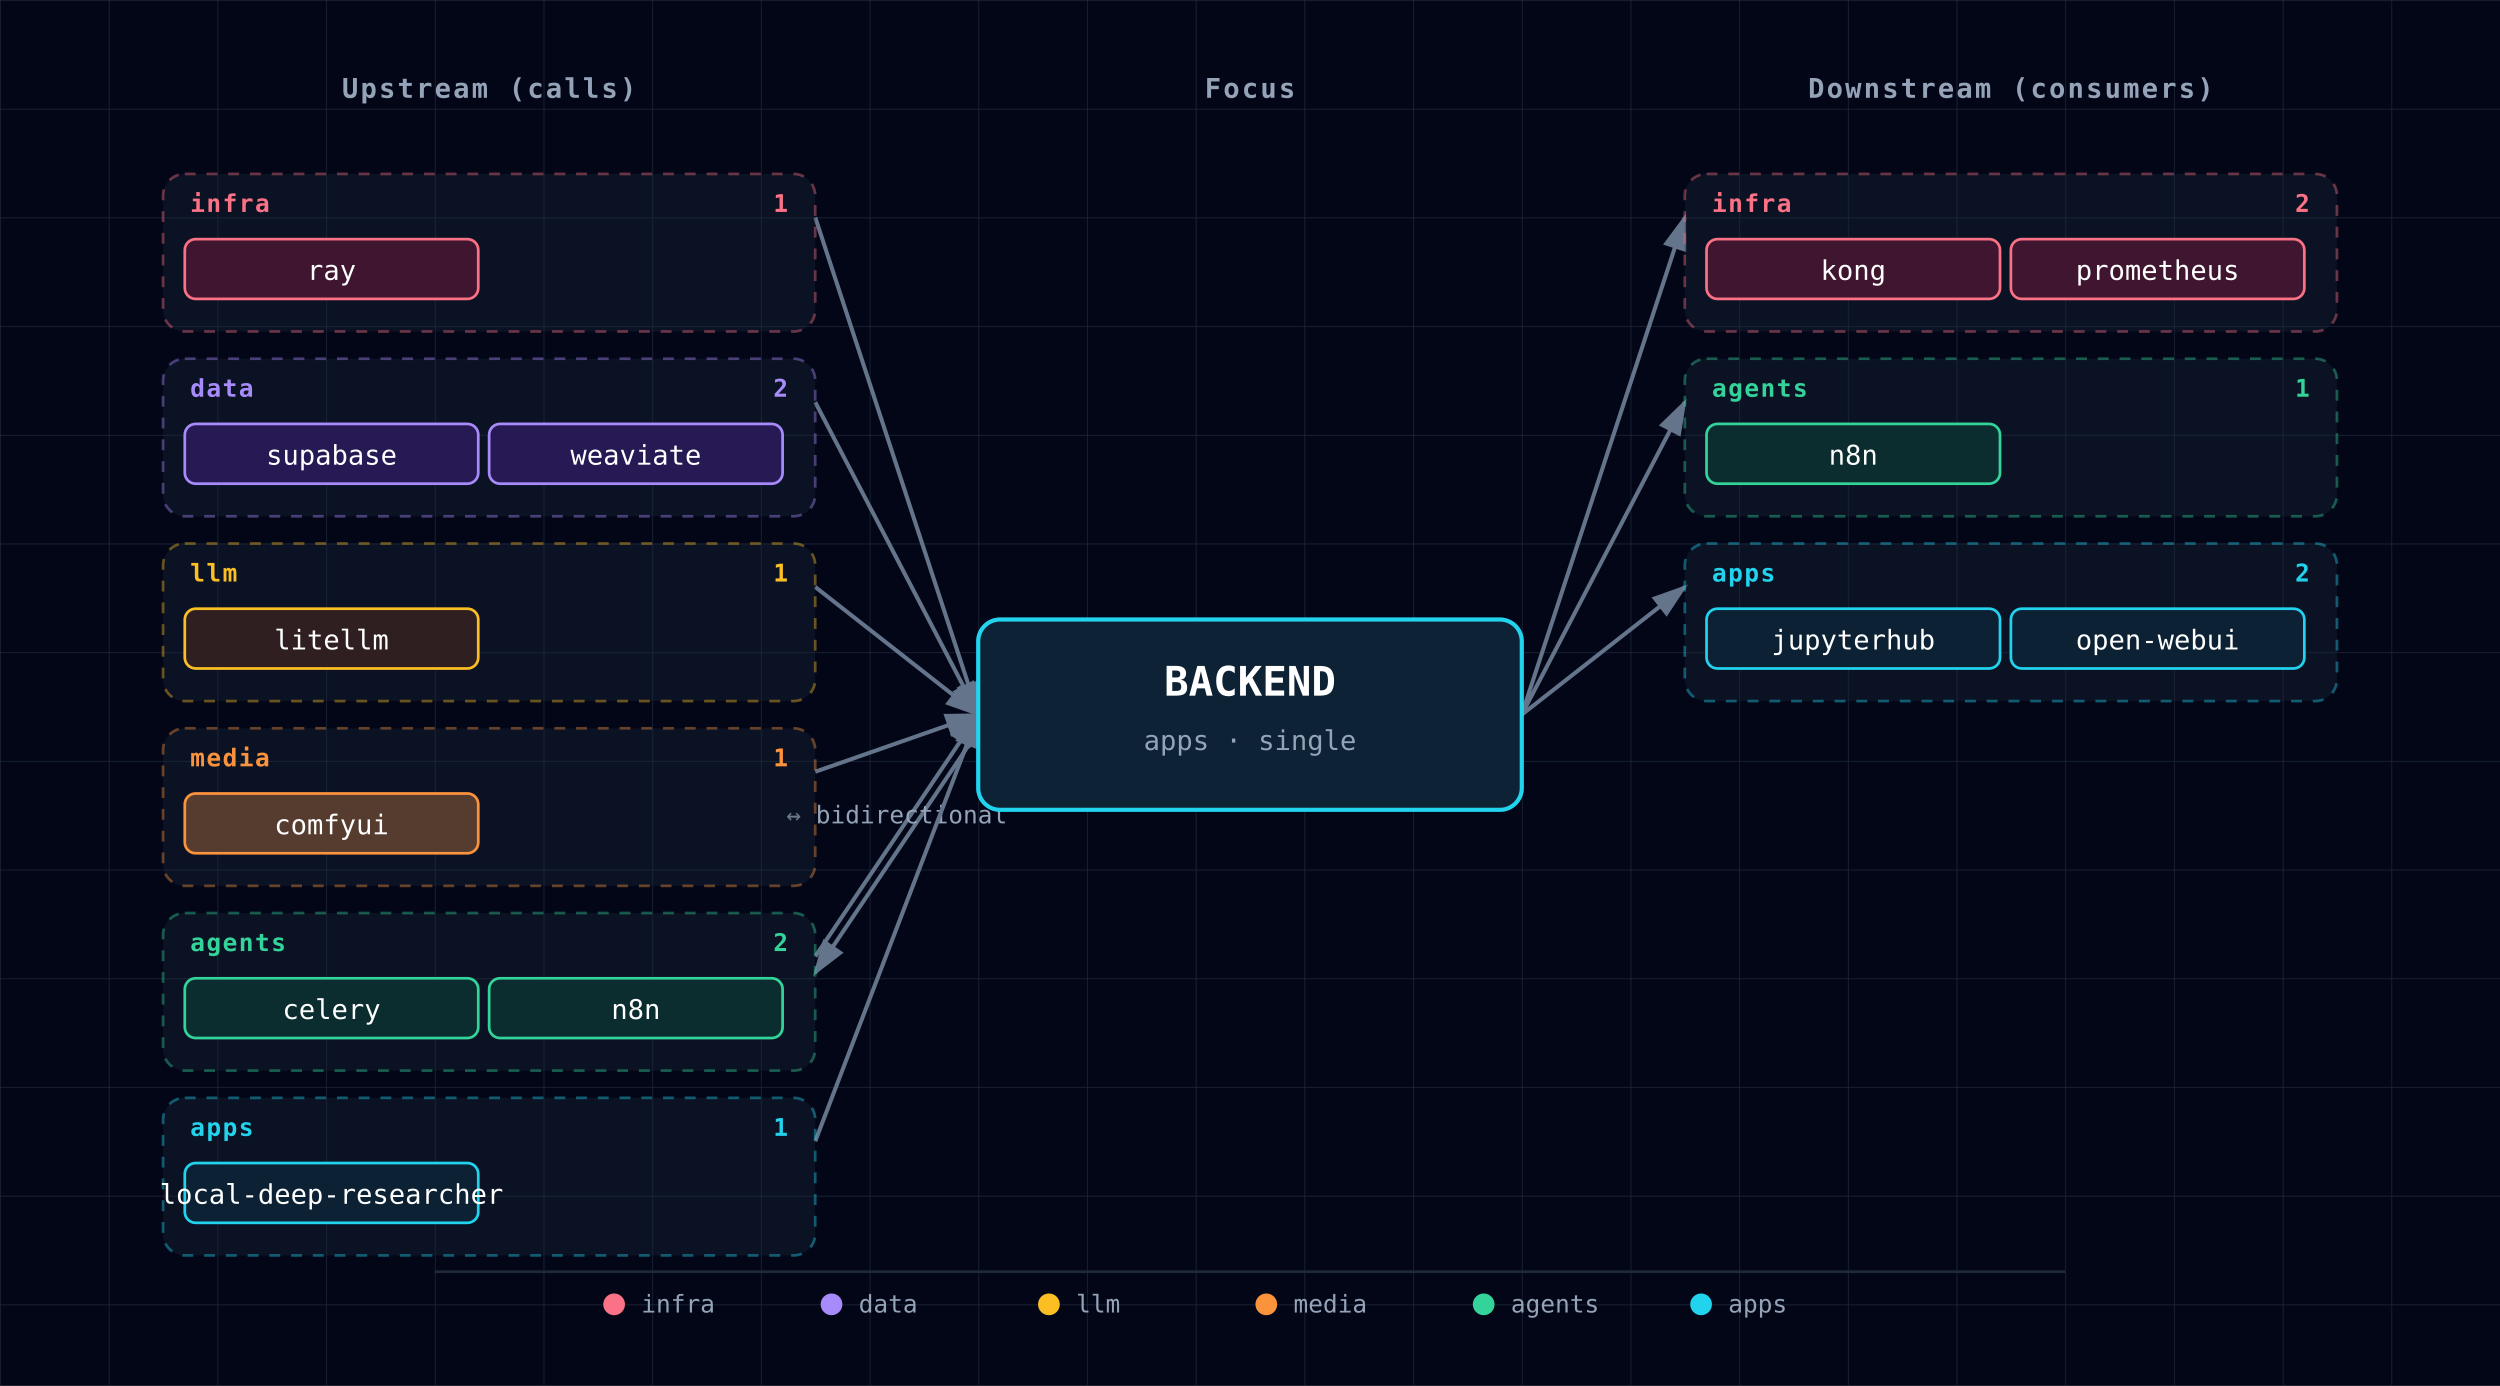
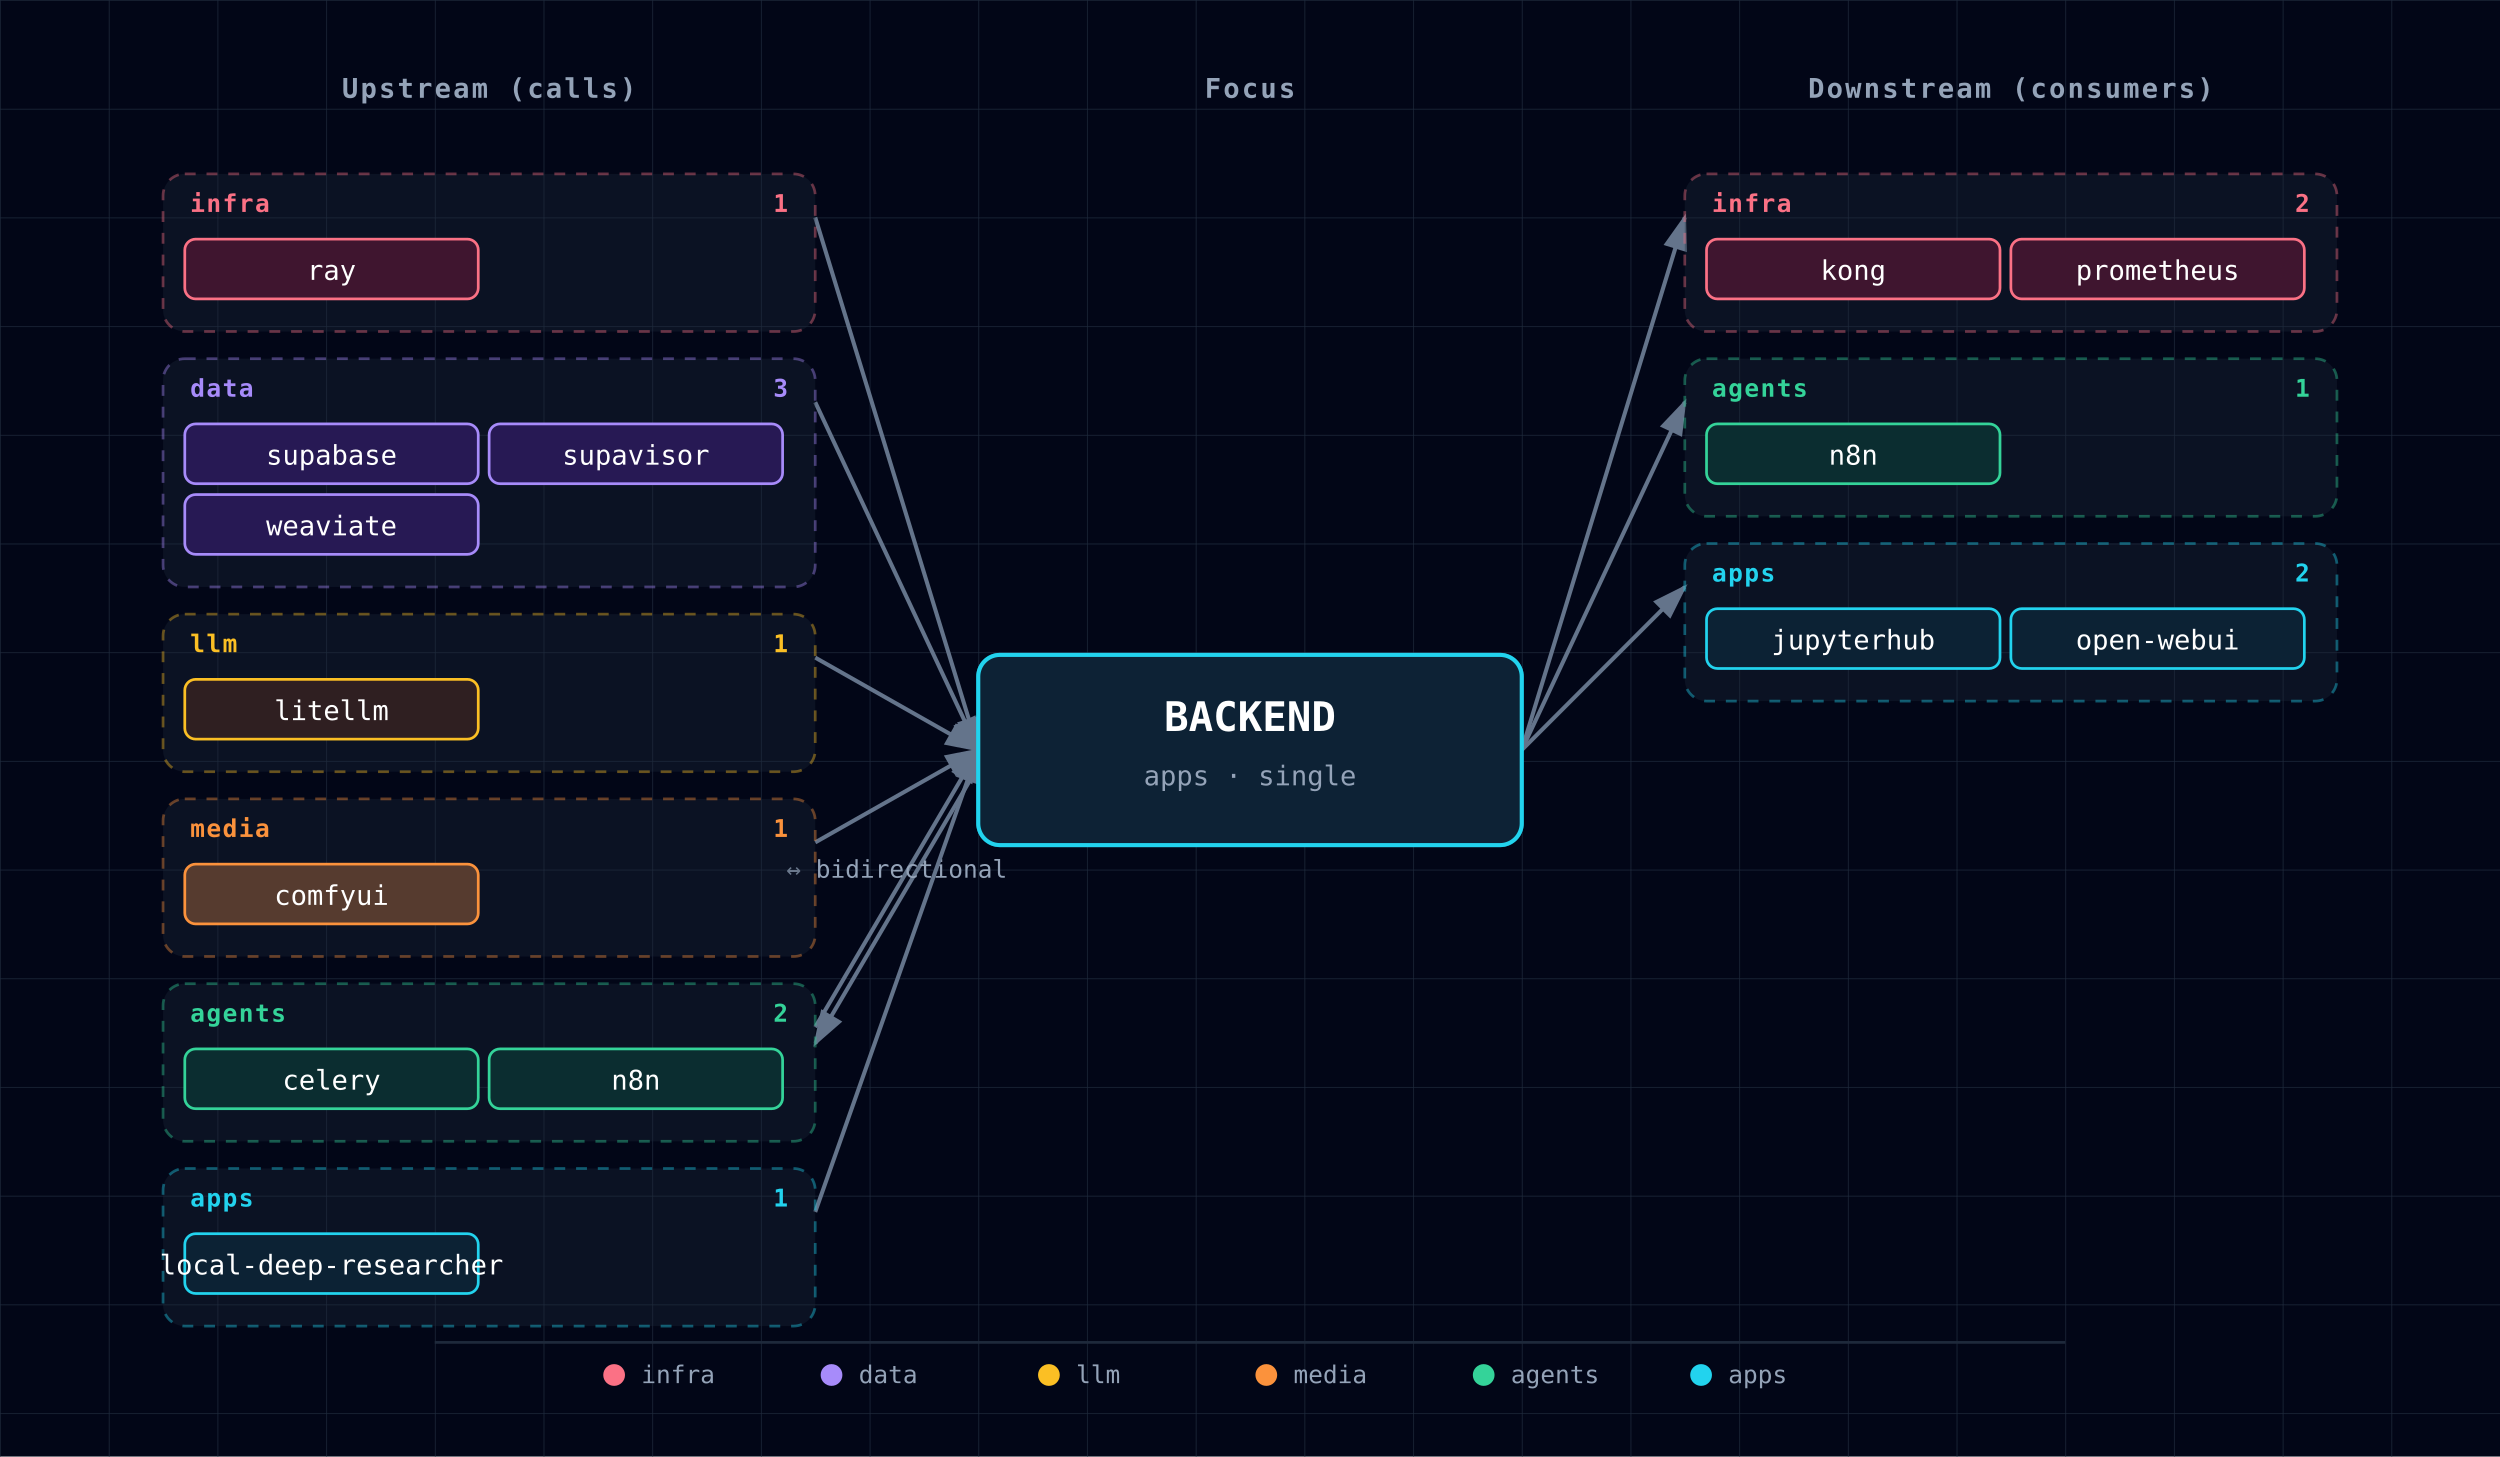
- <svg xmlns="http://www.w3.org/2000/svg" viewBox="0 0 920 510" font-family="'JetBrains Mono', 'Fira Code', Menlo, Consolas, monospace">
+ <svg xmlns="http://www.w3.org/2000/svg" viewBox="0 0 920 536" font-family="'JetBrains Mono', 'Fira Code', Menlo, Consolas, monospace">
  <defs>
    <pattern id="grid" width="40" height="40" patternUnits="userSpaceOnUse">
      <path d="M 40 0 L 0 0 0 40" fill="none" stroke="#1e293b" stroke-width="0.5" />
    </pattern>
    <marker id="arrowhead" markerWidth="9" markerHeight="6" refX="8" refY="3" orient="auto">
      <polygon points="0 0, 9 3, 0 6" fill="#64748b" />
    </marker>
    <filter id="focus-glow" x="-50%" y="-50%" width="200%" height="200%">
      <feGaussianBlur in="SourceAlpha" stdDeviation="6" />
      <feFlood flood-color="#22d3ee" flood-opacity="0.6" />
      <feComposite in2="SourceAlpha" operator="in" />
      <feMerge>
        <feMergeNode />
        <feMergeNode in="SourceGraphic" />
      </feMerge>
    </filter>
  </defs>
-   <rect width="920" height="510" fill="#020617" />
-   <rect width="920" height="510" fill="url(#grid)" />
+   <rect width="920" height="536" fill="#020617" />
+   <rect width="920" height="536" fill="url(#grid)" />
  <text x="180" y="36" fill="#94a3b8" font-size="10" font-weight="600" text-anchor="middle" letter-spacing="0.08em">Upstream (calls)</text>
  <text x="460" y="36" fill="#94a3b8" font-size="10" font-weight="600" text-anchor="middle" letter-spacing="0.08em">Focus</text>
  <text x="740" y="36" fill="#94a3b8" font-size="10" font-weight="600" text-anchor="middle" letter-spacing="0.08em">Downstream (consumers)</text>
-   <line x1="300" y1="80" x2="360" y2="263" stroke="#64748b" stroke-width="1.5" marker-end="url(#arrowhead)" />
-   <line x1="300" y1="148" x2="360" y2="263" stroke="#64748b" stroke-width="1.5" marker-end="url(#arrowhead)" />
-   <line x1="300" y1="216" x2="360" y2="263" stroke="#64748b" stroke-width="1.5" marker-end="url(#arrowhead)" />
-   <line x1="300" y1="284" x2="360" y2="263" stroke="#64748b" stroke-width="1.5" marker-end="url(#arrowhead)" />
-   <line x1="300" y1="352" x2="360" y2="263" stroke="#64748b" stroke-width="1.5" marker-end="url(#arrowhead)" />
-   <line x1="360" y1="269" x2="300" y2="358" stroke="#64748b" stroke-width="1.5" marker-end="url(#arrowhead)" />
-   <text x="330" y="303" fill="#94a3b8" font-size="9" text-anchor="middle">↔ bidirectional</text>
-   <line x1="300" y1="420" x2="360" y2="263" stroke="#64748b" stroke-width="1.5" marker-end="url(#arrowhead)" />
-   <line x1="560" y1="263" x2="620" y2="80" stroke="#64748b" stroke-width="1.5" marker-end="url(#arrowhead)" />
-   <line x1="560" y1="263" x2="620" y2="148" stroke="#64748b" stroke-width="1.5" marker-end="url(#arrowhead)" />
-   <line x1="560" y1="263" x2="620" y2="216" stroke="#64748b" stroke-width="1.5" marker-end="url(#arrowhead)" />
+   <line x1="300" y1="80" x2="360" y2="276" stroke="#64748b" stroke-width="1.5" marker-end="url(#arrowhead)" />
+   <line x1="300" y1="148" x2="360" y2="276" stroke="#64748b" stroke-width="1.5" marker-end="url(#arrowhead)" />
+   <line x1="300" y1="242" x2="360" y2="276" stroke="#64748b" stroke-width="1.5" marker-end="url(#arrowhead)" />
+   <line x1="300" y1="310" x2="360" y2="276" stroke="#64748b" stroke-width="1.5" marker-end="url(#arrowhead)" />
+   <line x1="300" y1="378" x2="360" y2="276" stroke="#64748b" stroke-width="1.5" marker-end="url(#arrowhead)" />
+   <line x1="360" y1="282" x2="300" y2="384" stroke="#64748b" stroke-width="1.5" marker-end="url(#arrowhead)" />
+   <text x="330" y="323" fill="#94a3b8" font-size="9" text-anchor="middle">↔ bidirectional</text>
+   <line x1="300" y1="446" x2="360" y2="276" stroke="#64748b" stroke-width="1.5" marker-end="url(#arrowhead)" />
+   <line x1="560" y1="276" x2="620" y2="80" stroke="#64748b" stroke-width="1.5" marker-end="url(#arrowhead)" />
+   <line x1="560" y1="276" x2="620" y2="148" stroke="#64748b" stroke-width="1.5" marker-end="url(#arrowhead)" />
+   <line x1="560" y1="276" x2="620" y2="216" stroke="#64748b" stroke-width="1.5" marker-end="url(#arrowhead)" />
  <g>
    <g class="cluster">
      <rect x="60" y="64" width="240" height="58" rx="8" fill="rgba(30,41,59,0.35)" stroke="#fb7185" stroke-width="1" stroke-dasharray="4,4" stroke-opacity="0.4" />
      <text x="70" y="78" fill="#fb7185" font-size="9" font-weight="700" text-anchor="start" style="letter-spacing:0.06em;text-transform:uppercase;">infra</text>
      <text x="290" y="78" fill="#fb7185" font-size="9" font-weight="600" text-anchor="end">1</text>
    </g>
    <g>
      <rect x="68" y="88" width="108" height="22" rx="4" fill="#0f172a" />
      <rect x="68" y="88" width="108" height="22" rx="4" fill="rgba(136, 19, 55, 0.4)" stroke="#fb7185" stroke-width="1" />
      <text x="122" y="103" fill="white" font-size="10" text-anchor="middle">ray</text>
    </g>
    <g class="cluster">
-       <rect x="60" y="132" width="240" height="58" rx="8" fill="rgba(30,41,59,0.35)" stroke="#a78bfa" stroke-width="1" stroke-dasharray="4,4" stroke-opacity="0.4" />
+       <rect x="60" y="132" width="240" height="84" rx="8" fill="rgba(30,41,59,0.35)" stroke="#a78bfa" stroke-width="1" stroke-dasharray="4,4" stroke-opacity="0.4" />
      <text x="70" y="146" fill="#a78bfa" font-size="9" font-weight="700" text-anchor="start" style="letter-spacing:0.06em;text-transform:uppercase;">data</text>
-       <text x="290" y="146" fill="#a78bfa" font-size="9" font-weight="600" text-anchor="end">2</text>
+       <text x="290" y="146" fill="#a78bfa" font-size="9" font-weight="600" text-anchor="end">3</text>
    </g>
    <g>
      <rect x="68" y="156" width="108" height="22" rx="4" fill="#0f172a" />
      <rect x="68" y="156" width="108" height="22" rx="4" fill="rgba(76, 29, 149, 0.4)" stroke="#a78bfa" stroke-width="1" />
      <text x="122" y="171" fill="white" font-size="10" text-anchor="middle">supabase</text>
    </g>
    <g>
      <rect x="180" y="156" width="108" height="22" rx="4" fill="#0f172a" />
      <rect x="180" y="156" width="108" height="22" rx="4" fill="rgba(76, 29, 149, 0.4)" stroke="#a78bfa" stroke-width="1" />
-       <text x="234" y="171" fill="white" font-size="10" text-anchor="middle">weaviate</text>
+       <text x="234" y="171" fill="white" font-size="10" text-anchor="middle">supavisor</text>
+     </g>
+     <g>
+       <rect x="68" y="182" width="108" height="22" rx="4" fill="#0f172a" />
+       <rect x="68" y="182" width="108" height="22" rx="4" fill="rgba(76, 29, 149, 0.4)" stroke="#a78bfa" stroke-width="1" />
+       <text x="122" y="197" fill="white" font-size="10" text-anchor="middle">weaviate</text>
    </g>
    <g class="cluster">
-       <rect x="60" y="200" width="240" height="58" rx="8" fill="rgba(30,41,59,0.35)" stroke="#fbbf24" stroke-width="1" stroke-dasharray="4,4" stroke-opacity="0.4" />
-       <text x="70" y="214" fill="#fbbf24" font-size="9" font-weight="700" text-anchor="start" style="letter-spacing:0.06em;text-transform:uppercase;">llm</text>
-       <text x="290" y="214" fill="#fbbf24" font-size="9" font-weight="600" text-anchor="end">1</text>
+       <rect x="60" y="226" width="240" height="58" rx="8" fill="rgba(30,41,59,0.35)" stroke="#fbbf24" stroke-width="1" stroke-dasharray="4,4" stroke-opacity="0.4" />
+       <text x="70" y="240" fill="#fbbf24" font-size="9" font-weight="700" text-anchor="start" style="letter-spacing:0.06em;text-transform:uppercase;">llm</text>
+       <text x="290" y="240" fill="#fbbf24" font-size="9" font-weight="600" text-anchor="end">1</text>
    </g>
    <g>
-       <rect x="68" y="224" width="108" height="22" rx="4" fill="#0f172a" />
-       <rect x="68" y="224" width="108" height="22" rx="4" fill="rgba(120, 53, 15, 0.3)" stroke="#fbbf24" stroke-width="1" />
-       <text x="122" y="239" fill="white" font-size="10" text-anchor="middle">litellm</text>
+       <rect x="68" y="250" width="108" height="22" rx="4" fill="#0f172a" />
+       <rect x="68" y="250" width="108" height="22" rx="4" fill="rgba(120, 53, 15, 0.3)" stroke="#fbbf24" stroke-width="1" />
+       <text x="122" y="265" fill="white" font-size="10" text-anchor="middle">litellm</text>
    </g>
    <g class="cluster">
-       <rect x="60" y="268" width="240" height="58" rx="8" fill="rgba(30,41,59,0.35)" stroke="#fb923c" stroke-width="1" stroke-dasharray="4,4" stroke-opacity="0.4" />
-       <text x="70" y="282" fill="#fb923c" font-size="9" font-weight="700" text-anchor="start" style="letter-spacing:0.06em;text-transform:uppercase;">media</text>
-       <text x="290" y="282" fill="#fb923c" font-size="9" font-weight="600" text-anchor="end">1</text>
+       <rect x="60" y="294" width="240" height="58" rx="8" fill="rgba(30,41,59,0.35)" stroke="#fb923c" stroke-width="1" stroke-dasharray="4,4" stroke-opacity="0.4" />
+       <text x="70" y="308" fill="#fb923c" font-size="9" font-weight="700" text-anchor="start" style="letter-spacing:0.06em;text-transform:uppercase;">media</text>
+       <text x="290" y="308" fill="#fb923c" font-size="9" font-weight="600" text-anchor="end">1</text>
    </g>
    <g>
-       <rect x="68" y="292" width="108" height="22" rx="4" fill="#0f172a" />
-       <rect x="68" y="292" width="108" height="22" rx="4" fill="rgba(251, 146, 60, 0.3)" stroke="#fb923c" stroke-width="1" />
-       <text x="122" y="307" fill="white" font-size="10" text-anchor="middle">comfyui</text>
+       <rect x="68" y="318" width="108" height="22" rx="4" fill="#0f172a" />
+       <rect x="68" y="318" width="108" height="22" rx="4" fill="rgba(251, 146, 60, 0.3)" stroke="#fb923c" stroke-width="1" />
+       <text x="122" y="333" fill="white" font-size="10" text-anchor="middle">comfyui</text>
    </g>
    <g class="cluster">
-       <rect x="60" y="336" width="240" height="58" rx="8" fill="rgba(30,41,59,0.35)" stroke="#34d399" stroke-width="1" stroke-dasharray="4,4" stroke-opacity="0.4" />
-       <text x="70" y="350" fill="#34d399" font-size="9" font-weight="700" text-anchor="start" style="letter-spacing:0.06em;text-transform:uppercase;">agents</text>
-       <text x="290" y="350" fill="#34d399" font-size="9" font-weight="600" text-anchor="end">2</text>
+       <rect x="60" y="362" width="240" height="58" rx="8" fill="rgba(30,41,59,0.35)" stroke="#34d399" stroke-width="1" stroke-dasharray="4,4" stroke-opacity="0.4" />
+       <text x="70" y="376" fill="#34d399" font-size="9" font-weight="700" text-anchor="start" style="letter-spacing:0.06em;text-transform:uppercase;">agents</text>
+       <text x="290" y="376" fill="#34d399" font-size="9" font-weight="600" text-anchor="end">2</text>
    </g>
    <g>
-       <rect x="68" y="360" width="108" height="22" rx="4" fill="#0f172a" />
-       <rect x="68" y="360" width="108" height="22" rx="4" fill="rgba(6, 78, 59, 0.4)" stroke="#34d399" stroke-width="1" />
-       <text x="122" y="375" fill="white" font-size="10" text-anchor="middle">celery</text>
+       <rect x="68" y="386" width="108" height="22" rx="4" fill="#0f172a" />
+       <rect x="68" y="386" width="108" height="22" rx="4" fill="rgba(6, 78, 59, 0.4)" stroke="#34d399" stroke-width="1" />
+       <text x="122" y="401" fill="white" font-size="10" text-anchor="middle">celery</text>
    </g>
    <g>
-       <rect x="180" y="360" width="108" height="22" rx="4" fill="#0f172a" />
-       <rect x="180" y="360" width="108" height="22" rx="4" fill="rgba(6, 78, 59, 0.4)" stroke="#34d399" stroke-width="1" />
-       <text x="234" y="375" fill="white" font-size="10" text-anchor="middle">n8n</text>
+       <rect x="180" y="386" width="108" height="22" rx="4" fill="#0f172a" />
+       <rect x="180" y="386" width="108" height="22" rx="4" fill="rgba(6, 78, 59, 0.4)" stroke="#34d399" stroke-width="1" />
+       <text x="234" y="401" fill="white" font-size="10" text-anchor="middle">n8n</text>
    </g>
    <g class="cluster">
-       <rect x="60" y="404" width="240" height="58" rx="8" fill="rgba(30,41,59,0.35)" stroke="#22d3ee" stroke-width="1" stroke-dasharray="4,4" stroke-opacity="0.4" />
-       <text x="70" y="418" fill="#22d3ee" font-size="9" font-weight="700" text-anchor="start" style="letter-spacing:0.06em;text-transform:uppercase;">apps</text>
-       <text x="290" y="418" fill="#22d3ee" font-size="9" font-weight="600" text-anchor="end">1</text>
+       <rect x="60" y="430" width="240" height="58" rx="8" fill="rgba(30,41,59,0.35)" stroke="#22d3ee" stroke-width="1" stroke-dasharray="4,4" stroke-opacity="0.4" />
+       <text x="70" y="444" fill="#22d3ee" font-size="9" font-weight="700" text-anchor="start" style="letter-spacing:0.06em;text-transform:uppercase;">apps</text>
+       <text x="290" y="444" fill="#22d3ee" font-size="9" font-weight="600" text-anchor="end">1</text>
    </g>
    <g>
-       <rect x="68" y="428" width="108" height="22" rx="4" fill="#0f172a" />
-       <rect x="68" y="428" width="108" height="22" rx="4" fill="rgba(8, 51, 68, 0.4)" stroke="#22d3ee" stroke-width="1" />
-       <text x="122" y="443" fill="white" font-size="10" text-anchor="middle">local-deep-researcher</text>
+       <rect x="68" y="454" width="108" height="22" rx="4" fill="#0f172a" />
+       <rect x="68" y="454" width="108" height="22" rx="4" fill="rgba(8, 51, 68, 0.4)" stroke="#22d3ee" stroke-width="1" />
+       <text x="122" y="469" fill="white" font-size="10" text-anchor="middle">local-deep-researcher</text>
    </g>
  </g>
  <g>
    <g class="cluster">
      <rect x="620" y="64" width="240" height="58" rx="8" fill="rgba(30,41,59,0.35)" stroke="#fb7185" stroke-width="1" stroke-dasharray="4,4" stroke-opacity="0.4" />
      <text x="630" y="78" fill="#fb7185" font-size="9" font-weight="700" text-anchor="start" style="letter-spacing:0.06em;text-transform:uppercase;">infra</text>
      <text x="850" y="78" fill="#fb7185" font-size="9" font-weight="600" text-anchor="end">2</text>
    </g>
    <g>
      <rect x="628" y="88" width="108" height="22" rx="4" fill="#0f172a" />
      <rect x="628" y="88" width="108" height="22" rx="4" fill="rgba(136, 19, 55, 0.4)" stroke="#fb7185" stroke-width="1" />
      <text x="682" y="103" fill="white" font-size="10" text-anchor="middle">kong</text>
    </g>
    <g>
      <rect x="740" y="88" width="108" height="22" rx="4" fill="#0f172a" />
      <rect x="740" y="88" width="108" height="22" rx="4" fill="rgba(136, 19, 55, 0.4)" stroke="#fb7185" stroke-width="1" />
      <text x="794" y="103" fill="white" font-size="10" text-anchor="middle">prometheus</text>
    </g>
    <g class="cluster">
      <rect x="620" y="132" width="240" height="58" rx="8" fill="rgba(30,41,59,0.35)" stroke="#34d399" stroke-width="1" stroke-dasharray="4,4" stroke-opacity="0.4" />
      <text x="630" y="146" fill="#34d399" font-size="9" font-weight="700" text-anchor="start" style="letter-spacing:0.06em;text-transform:uppercase;">agents</text>
      <text x="850" y="146" fill="#34d399" font-size="9" font-weight="600" text-anchor="end">1</text>
    </g>
    <g>
      <rect x="628" y="156" width="108" height="22" rx="4" fill="#0f172a" />
      <rect x="628" y="156" width="108" height="22" rx="4" fill="rgba(6, 78, 59, 0.4)" stroke="#34d399" stroke-width="1" />
      <text x="682" y="171" fill="white" font-size="10" text-anchor="middle">n8n</text>
    </g>
    <g class="cluster">
      <rect x="620" y="200" width="240" height="58" rx="8" fill="rgba(30,41,59,0.35)" stroke="#22d3ee" stroke-width="1" stroke-dasharray="4,4" stroke-opacity="0.4" />
      <text x="630" y="214" fill="#22d3ee" font-size="9" font-weight="700" text-anchor="start" style="letter-spacing:0.06em;text-transform:uppercase;">apps</text>
      <text x="850" y="214" fill="#22d3ee" font-size="9" font-weight="600" text-anchor="end">2</text>
    </g>
    <g>
      <rect x="628" y="224" width="108" height="22" rx="4" fill="#0f172a" />
      <rect x="628" y="224" width="108" height="22" rx="4" fill="rgba(8, 51, 68, 0.4)" stroke="#22d3ee" stroke-width="1" />
      <text x="682" y="239" fill="white" font-size="10" text-anchor="middle">jupyterhub</text>
    </g>
    <g>
      <rect x="740" y="224" width="108" height="22" rx="4" fill="#0f172a" />
      <rect x="740" y="224" width="108" height="22" rx="4" fill="rgba(8, 51, 68, 0.4)" stroke="#22d3ee" stroke-width="1" />
      <text x="794" y="239" fill="white" font-size="10" text-anchor="middle">open-webui</text>
    </g>
  </g>
  <g class="focus" filter="url(#focus-glow)">
-     <rect x="360" y="228" width="200" height="70" rx="8" fill="#0f172a" />
-     <rect x="360" y="228" width="200" height="70" rx="8" fill="rgba(8, 51, 68, 0.4)" stroke="#22d3ee" stroke-width="1.5" />
-     <text x="460" y="256" fill="white" font-size="15" font-weight="700" text-anchor="middle">BACKEND</text>
-     <text x="460" y="276" fill="#94a3b8" font-size="10" text-anchor="middle">apps · single</text>
+     <rect x="360" y="241" width="200" height="70" rx="8" fill="#0f172a" />
+     <rect x="360" y="241" width="200" height="70" rx="8" fill="rgba(8, 51, 68, 0.4)" stroke="#22d3ee" stroke-width="1.5" />
+     <text x="460" y="269" fill="white" font-size="15" font-weight="700" text-anchor="middle">BACKEND</text>
+     <text x="460" y="289" fill="#94a3b8" font-size="10" text-anchor="middle">apps · single</text>
  </g>
  <g class="legend">
-     <line x1="160" y1="468" x2="760" y2="468" stroke="#1e293b" stroke-width="1" />
-     <circle cx="226" cy="480" r="4" fill="#fb7185" />
-     <text x="236" y="483" fill="#94a3b8" font-size="9" font-weight="400" text-anchor="start">infra</text>
-     <circle cx="306" cy="480" r="4" fill="#a78bfa" />
-     <text x="316" y="483" fill="#94a3b8" font-size="9" font-weight="400" text-anchor="start">data</text>
-     <circle cx="386" cy="480" r="4" fill="#fbbf24" />
-     <text x="396" y="483" fill="#94a3b8" font-size="9" font-weight="400" text-anchor="start">llm</text>
-     <circle cx="466" cy="480" r="4" fill="#fb923c" />
-     <text x="476" y="483" fill="#94a3b8" font-size="9" font-weight="400" text-anchor="start">media</text>
-     <circle cx="546" cy="480" r="4" fill="#34d399" />
-     <text x="556" y="483" fill="#94a3b8" font-size="9" font-weight="400" text-anchor="start">agents</text>
-     <circle cx="626" cy="480" r="4" fill="#22d3ee" />
-     <text x="636" y="483" fill="#94a3b8" font-size="9" font-weight="400" text-anchor="start">apps</text>
+     <line x1="160" y1="494" x2="760" y2="494" stroke="#1e293b" stroke-width="1" />
+     <circle cx="226" cy="506" r="4" fill="#fb7185" />
+     <text x="236" y="509" fill="#94a3b8" font-size="9" font-weight="400" text-anchor="start">infra</text>
+     <circle cx="306" cy="506" r="4" fill="#a78bfa" />
+     <text x="316" y="509" fill="#94a3b8" font-size="9" font-weight="400" text-anchor="start">data</text>
+     <circle cx="386" cy="506" r="4" fill="#fbbf24" />
+     <text x="396" y="509" fill="#94a3b8" font-size="9" font-weight="400" text-anchor="start">llm</text>
+     <circle cx="466" cy="506" r="4" fill="#fb923c" />
+     <text x="476" y="509" fill="#94a3b8" font-size="9" font-weight="400" text-anchor="start">media</text>
+     <circle cx="546" cy="506" r="4" fill="#34d399" />
+     <text x="556" y="509" fill="#94a3b8" font-size="9" font-weight="400" text-anchor="start">agents</text>
+     <circle cx="626" cy="506" r="4" fill="#22d3ee" />
+     <text x="636" y="509" fill="#94a3b8" font-size="9" font-weight="400" text-anchor="start">apps</text>
  </g>
</svg>
